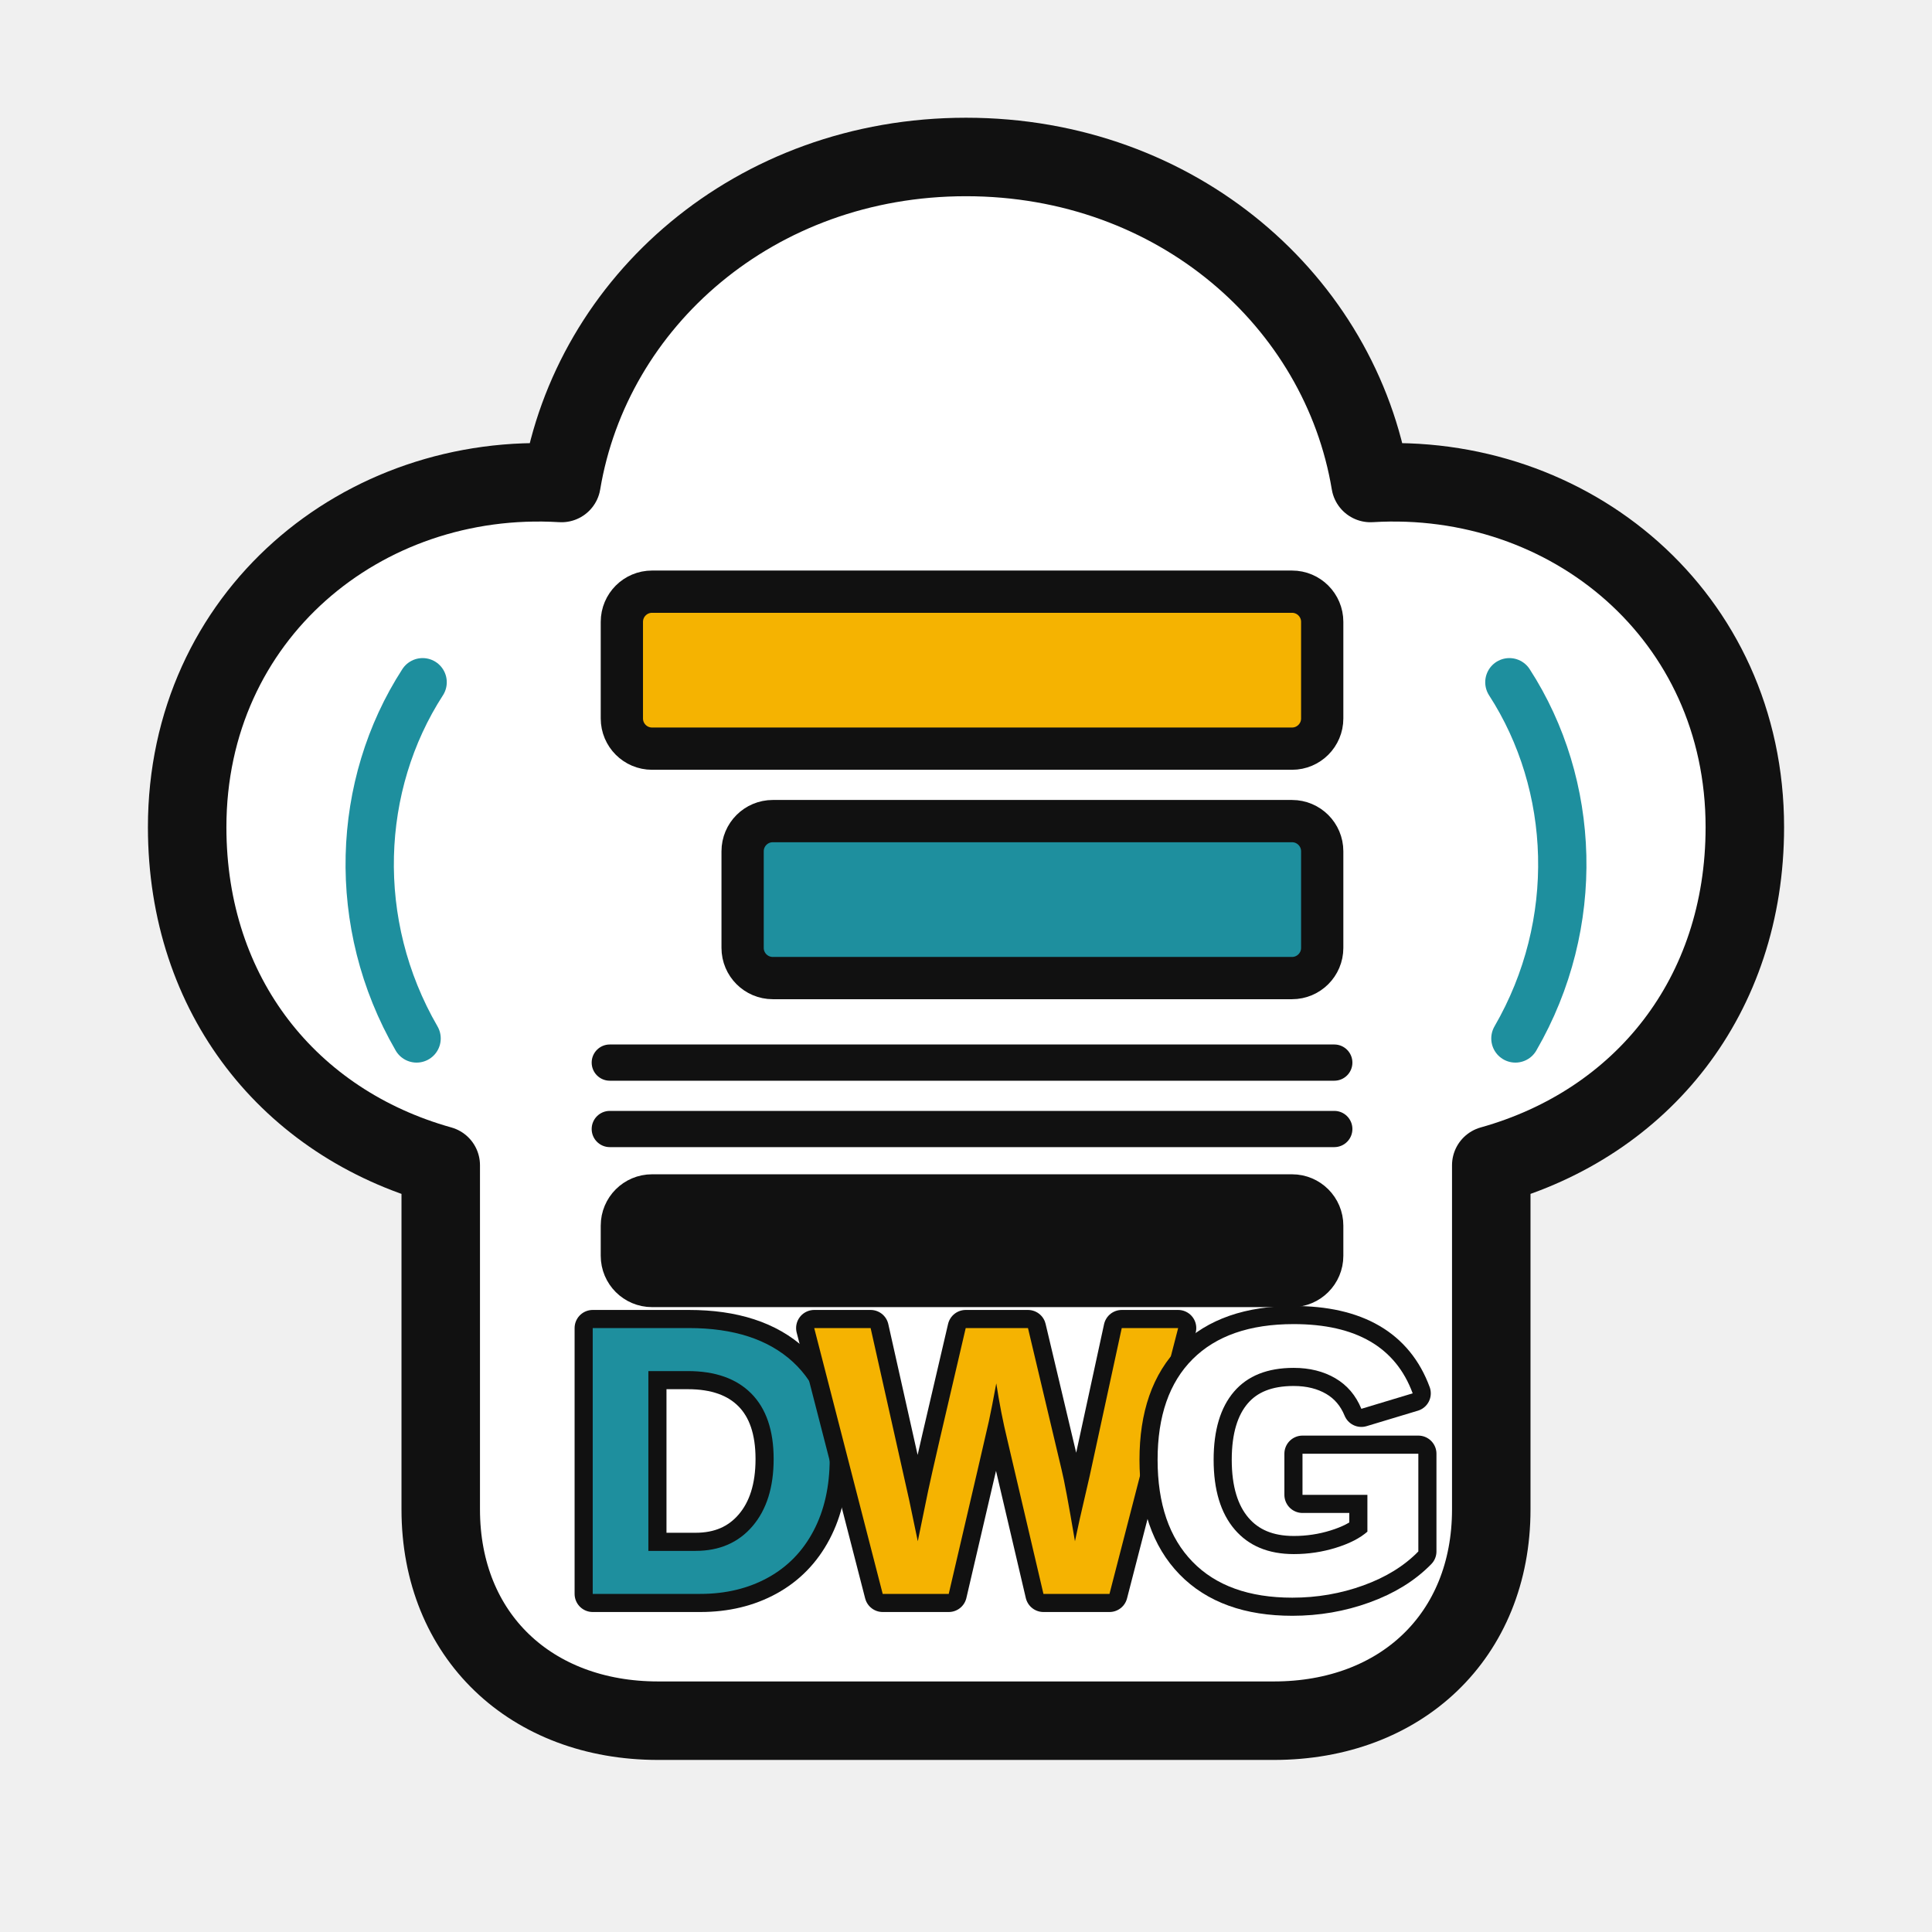
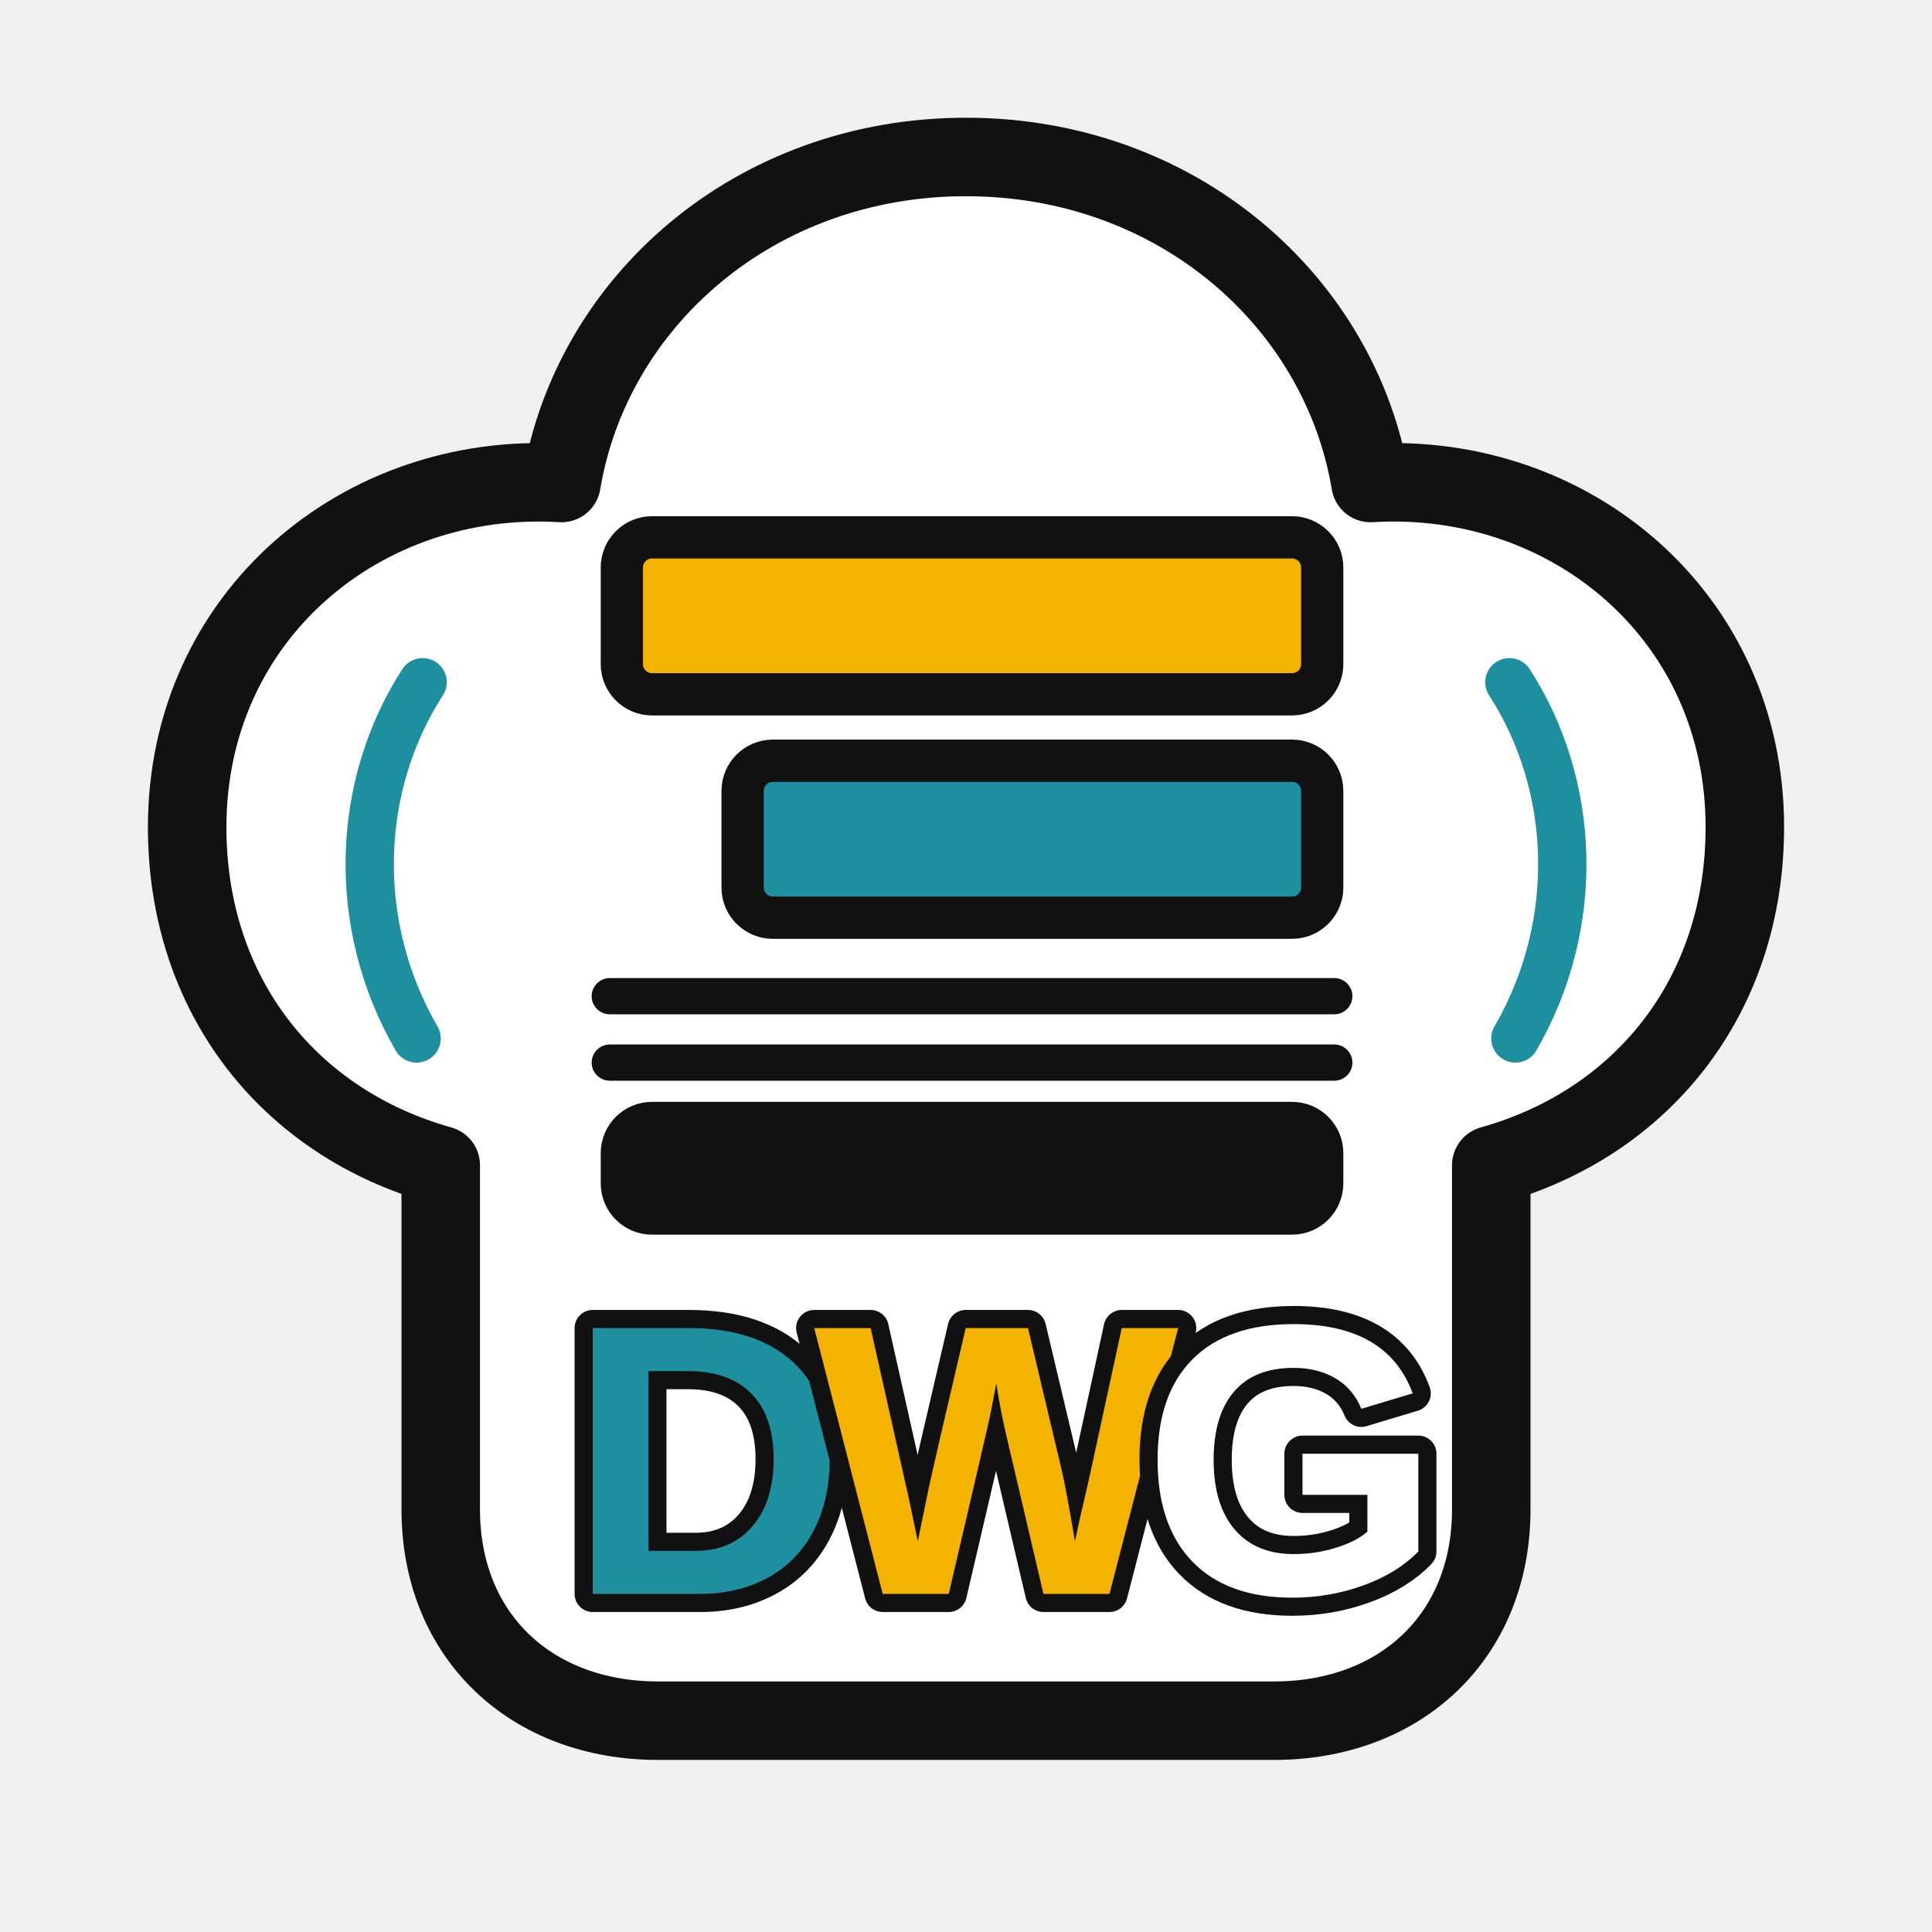
<svg xmlns="http://www.w3.org/2000/svg" viewBox="0 0 640 640">
  <defs>
    <style>
      .ink  { fill: #111111; }
      .teal { fill: #1E8F9E; }
      .yel  { fill: #F5B301; }
    </style>
  </defs>
  <g stroke="#111111" stroke-width="26" stroke-linejoin="round">
    <path fill="#FFFFFF" d="       M 320 52       C 250 52 196 100 186 160       C 120 156 62 204 62 274       C 62 330 96 372 146 386       L 146 500       C 146 542 176 570 218 570       L 422 570       C 464 570 494 542 494 500       L 494 386       C 544 372 578 330 578 274       C 578 204 520 156 454 160       C 444 100 390 52 320 52       Z" />
  </g>
  <path fill="none" stroke="#1E8F9E" stroke-width="16" stroke-linecap="round" d="M 140 226 C 118 260 116 306 138 344" />
  <path fill="none" stroke="#1E8F9E" stroke-width="16" stroke-linecap="round" d="M 500 226 C 522 260 524 306 502 344" />
  <g stroke="#111111" stroke-width="14" stroke-linejoin="round">
-     <rect class="yel" x="206" y="196" width="232" height="52" rx="10" />
-     <rect class="teal" x="246" y="272" width="192" height="52" rx="10" />
+     <rect class="yel" x="206" y="178" width="232" height="52" rx="10" />
+     <rect class="teal" x="246" y="252" width="192" height="52" rx="10" />
  </g>
+   <rect class="ink" x="196" y="324" width="252" height="12" rx="6" />
  <rect class="ink" x="196" y="346" width="252" height="12" rx="6" />
-   <rect class="ink" x="196" y="368" width="252" height="12" rx="6" />
  <g stroke="#111111" stroke-width="14" stroke-linejoin="round">
-     <rect class="ink" x="206" y="396" width="232" height="30" rx="10" />
+     <rect class="ink" x="206" y="372" width="232" height="30" rx="10" />
  </g>
  <g font-family="Arial Black, Arial, sans-serif" font-weight="900" font-size="128" text-anchor="middle" stroke="#111111" stroke-width="12" paint-order="stroke" stroke-linejoin="round">
    <text x="234" y="528" class="teal">D</text>
    <text x="330" y="528" class="yel">W</text>
    <text x="428" y="528" fill="#FFFFFF">G</text>
  </g>
</svg>
